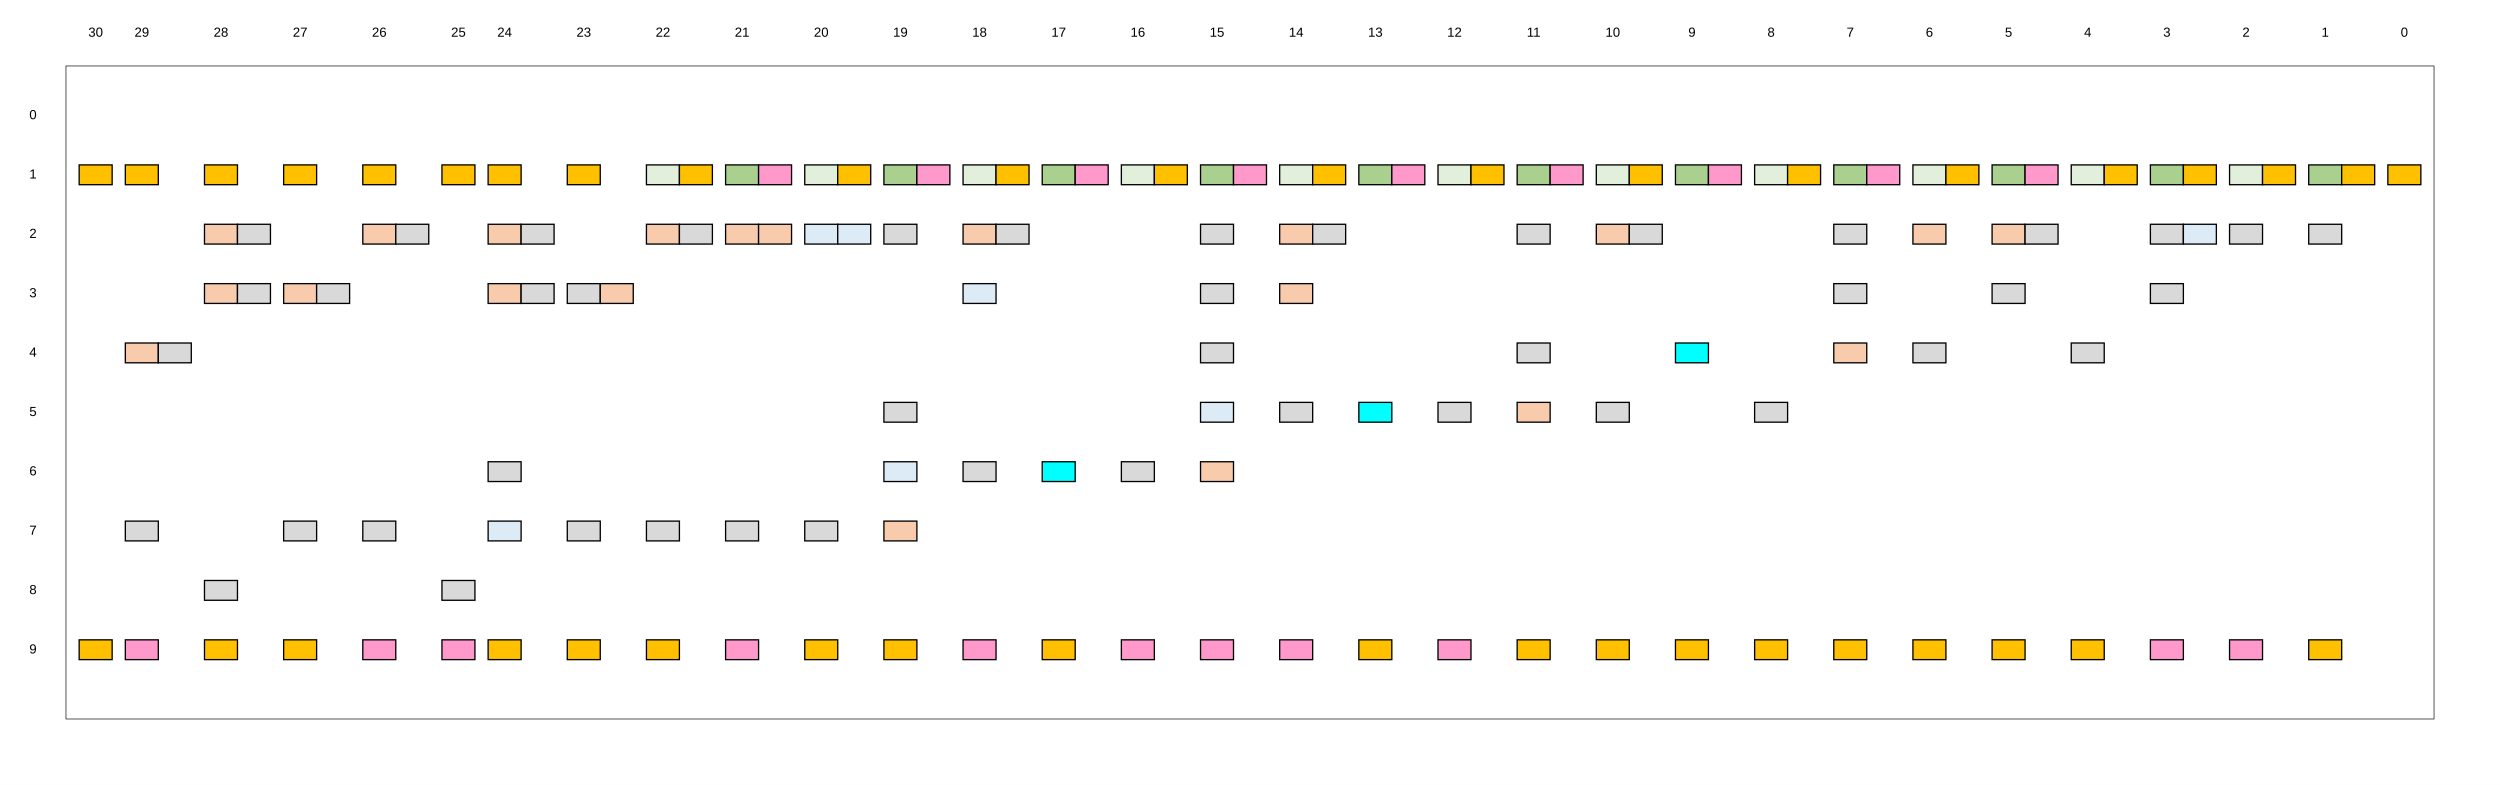
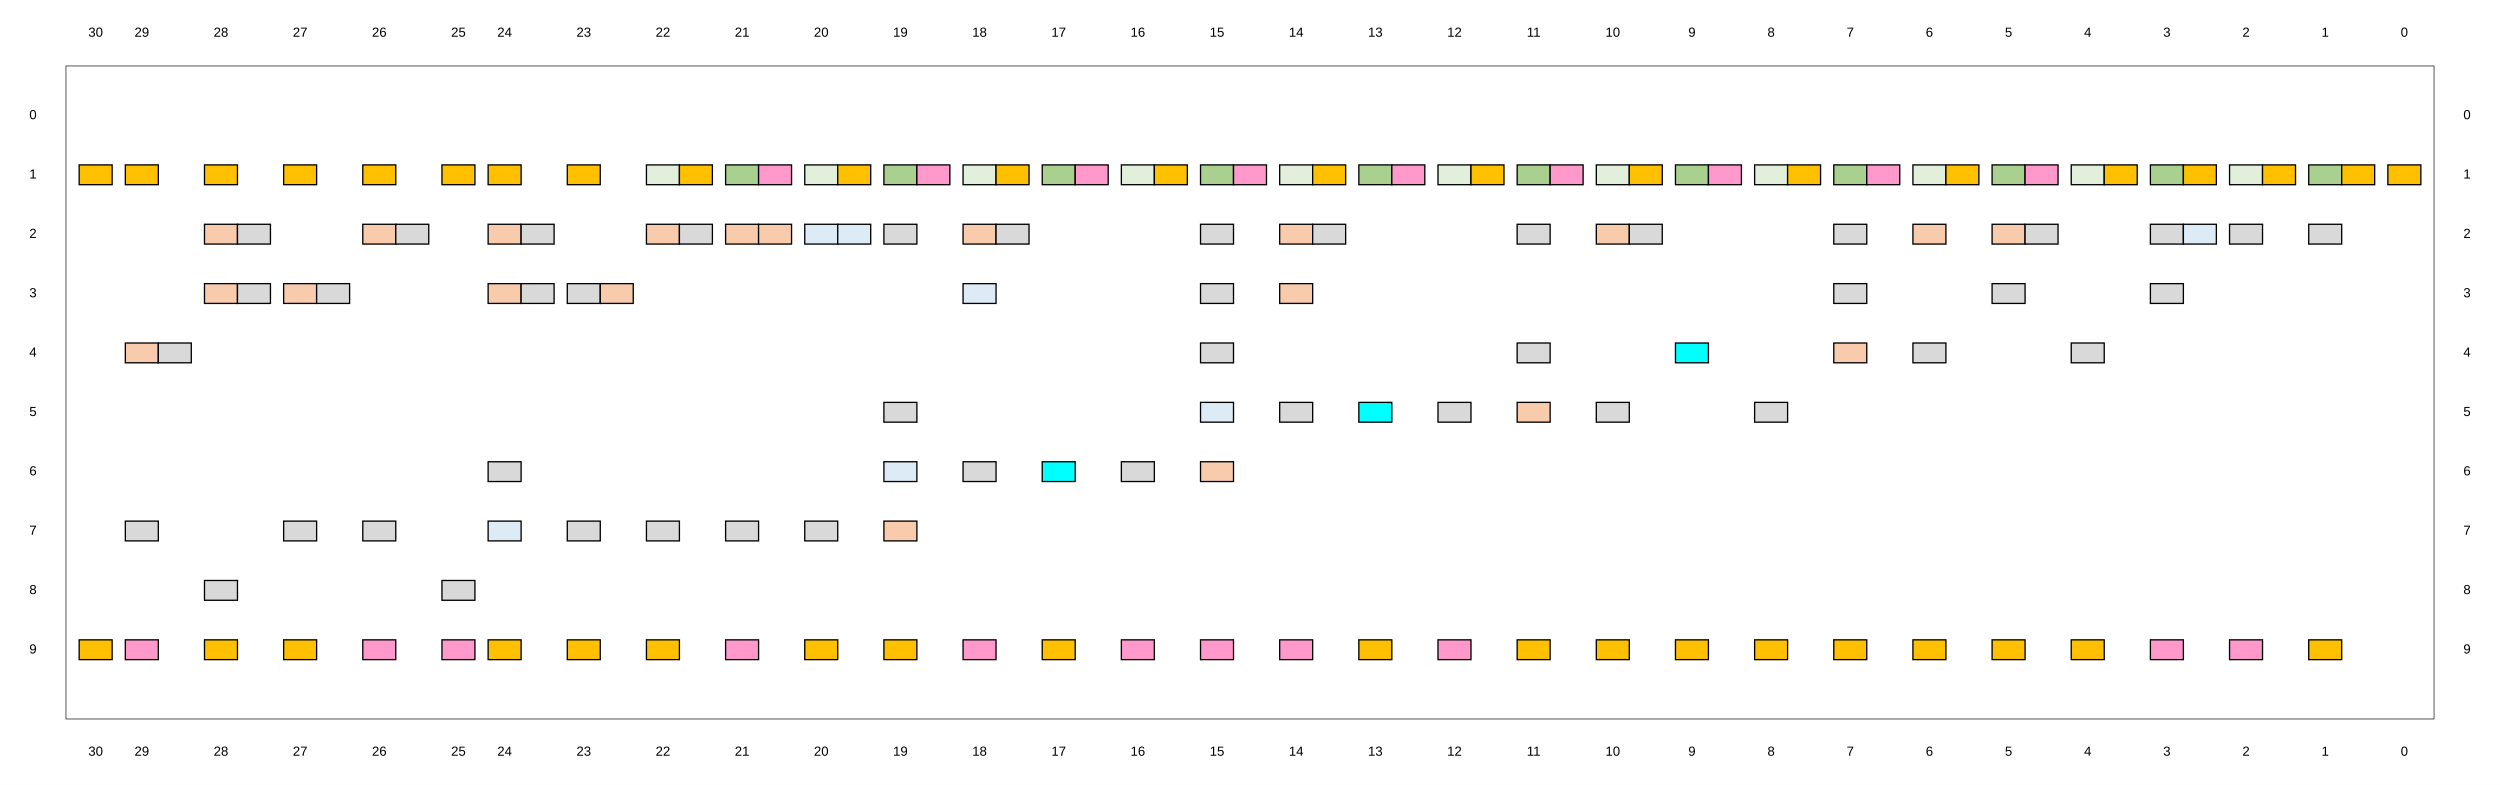
<svg xmlns="http://www.w3.org/2000/svg" viewBox="0 0 3790 1190">
  <rect fill="white" height="100%" width="100%" x="0" y="0" />
  <rect fill="white" height="990" stroke="black" stroke-width="1" width="3590" x="100" y="100" />
  <text dominant-baseline="middle" font-family="Arial" font-size="20" text-anchor="middle" x="50" y="175">
0
</text>
+   <text dominant-baseline="middle" font-family="Arial" font-size="20" text-anchor="middle" x="3740" y="175">
+ 0
+ </text>
  <text dominant-baseline="middle" font-family="Arial" font-size="20" text-anchor="middle" x="50" y="265">
1
</text>
+   <text dominant-baseline="middle" font-family="Arial" font-size="20" text-anchor="middle" x="3740" y="265">
+ 1
+ </text>
  <text dominant-baseline="middle" font-family="Arial" font-size="20" text-anchor="middle" x="50" y="355">
2
</text>
+   <text dominant-baseline="middle" font-family="Arial" font-size="20" text-anchor="middle" x="3740" y="355">
+ 2
+ </text>
  <text dominant-baseline="middle" font-family="Arial" font-size="20" text-anchor="middle" x="50" y="445">
3
</text>
+   <text dominant-baseline="middle" font-family="Arial" font-size="20" text-anchor="middle" x="3740" y="445">
+ 3
+ </text>
  <text dominant-baseline="middle" font-family="Arial" font-size="20" text-anchor="middle" x="50" y="535">
4
</text>
+   <text dominant-baseline="middle" font-family="Arial" font-size="20" text-anchor="middle" x="3740" y="535">
+ 4
+ </text>
  <text dominant-baseline="middle" font-family="Arial" font-size="20" text-anchor="middle" x="50" y="625">
5
</text>
+   <text dominant-baseline="middle" font-family="Arial" font-size="20" text-anchor="middle" x="3740" y="625">
+ 5
+ </text>
  <text dominant-baseline="middle" font-family="Arial" font-size="20" text-anchor="middle" x="50" y="715">
6
</text>
+   <text dominant-baseline="middle" font-family="Arial" font-size="20" text-anchor="middle" x="3740" y="715">
+ 6
+ </text>
  <text dominant-baseline="middle" font-family="Arial" font-size="20" text-anchor="middle" x="50" y="805">
7
</text>
+   <text dominant-baseline="middle" font-family="Arial" font-size="20" text-anchor="middle" x="3740" y="805">
+ 7
+ </text>
  <text dominant-baseline="middle" font-family="Arial" font-size="20" text-anchor="middle" x="50" y="895">
8
</text>
+   <text dominant-baseline="middle" font-family="Arial" font-size="20" text-anchor="middle" x="3740" y="895">
+ 8
+ </text>
  <text dominant-baseline="middle" font-family="Arial" font-size="20" text-anchor="middle" x="50" y="985">
9
</text>
+   <text dominant-baseline="middle" font-family="Arial" font-size="20" text-anchor="middle" x="3740" y="985">
+ 9
+ </text>
  <text dominant-baseline="middle" font-family="Arial" font-size="20" text-anchor="middle" x="3645" y="50">
0
</text>
+   <text dominant-baseline="middle" font-family="Arial" font-size="20" text-anchor="middle" x="3645" y="1140">
+ 0
+ </text>
  <text dominant-baseline="middle" font-family="Arial" font-size="20" text-anchor="middle" x="3525" y="50">
1
</text>
+   <text dominant-baseline="middle" font-family="Arial" font-size="20" text-anchor="middle" x="3525" y="1140">
+ 1
+ </text>
  <text dominant-baseline="middle" font-family="Arial" font-size="20" text-anchor="middle" x="3405" y="50">
2
</text>
+   <text dominant-baseline="middle" font-family="Arial" font-size="20" text-anchor="middle" x="3405" y="1140">
+ 2
+ </text>
  <text dominant-baseline="middle" font-family="Arial" font-size="20" text-anchor="middle" x="3285" y="50">
3
</text>
+   <text dominant-baseline="middle" font-family="Arial" font-size="20" text-anchor="middle" x="3285" y="1140">
+ 3
+ </text>
  <text dominant-baseline="middle" font-family="Arial" font-size="20" text-anchor="middle" x="3165" y="50">
4
</text>
+   <text dominant-baseline="middle" font-family="Arial" font-size="20" text-anchor="middle" x="3165" y="1140">
+ 4
+ </text>
  <text dominant-baseline="middle" font-family="Arial" font-size="20" text-anchor="middle" x="3045" y="50">
5
</text>
+   <text dominant-baseline="middle" font-family="Arial" font-size="20" text-anchor="middle" x="3045" y="1140">
+ 5
+ </text>
  <text dominant-baseline="middle" font-family="Arial" font-size="20" text-anchor="middle" x="2925" y="50">
6
</text>
+   <text dominant-baseline="middle" font-family="Arial" font-size="20" text-anchor="middle" x="2925" y="1140">
+ 6
+ </text>
  <text dominant-baseline="middle" font-family="Arial" font-size="20" text-anchor="middle" x="2805" y="50">
7
</text>
+   <text dominant-baseline="middle" font-family="Arial" font-size="20" text-anchor="middle" x="2805" y="1140">
+ 7
+ </text>
  <text dominant-baseline="middle" font-family="Arial" font-size="20" text-anchor="middle" x="2685" y="50">
8
</text>
+   <text dominant-baseline="middle" font-family="Arial" font-size="20" text-anchor="middle" x="2685" y="1140">
+ 8
+ </text>
  <text dominant-baseline="middle" font-family="Arial" font-size="20" text-anchor="middle" x="2565" y="50">
9
</text>
+   <text dominant-baseline="middle" font-family="Arial" font-size="20" text-anchor="middle" x="2565" y="1140">
+ 9
+ </text>
  <text dominant-baseline="middle" font-family="Arial" font-size="20" text-anchor="middle" x="2445" y="50">
10
</text>
+   <text dominant-baseline="middle" font-family="Arial" font-size="20" text-anchor="middle" x="2445" y="1140">
+ 10
+ </text>
  <text dominant-baseline="middle" font-family="Arial" font-size="20" text-anchor="middle" x="2325" y="50">
11
</text>
+   <text dominant-baseline="middle" font-family="Arial" font-size="20" text-anchor="middle" x="2325" y="1140">
+ 11
+ </text>
  <text dominant-baseline="middle" font-family="Arial" font-size="20" text-anchor="middle" x="2205" y="50">
12
</text>
+   <text dominant-baseline="middle" font-family="Arial" font-size="20" text-anchor="middle" x="2205" y="1140">
+ 12
+ </text>
  <text dominant-baseline="middle" font-family="Arial" font-size="20" text-anchor="middle" x="2085" y="50">
13
</text>
+   <text dominant-baseline="middle" font-family="Arial" font-size="20" text-anchor="middle" x="2085" y="1140">
+ 13
+ </text>
  <text dominant-baseline="middle" font-family="Arial" font-size="20" text-anchor="middle" x="1965" y="50">
14
</text>
+   <text dominant-baseline="middle" font-family="Arial" font-size="20" text-anchor="middle" x="1965" y="1140">
+ 14
+ </text>
  <text dominant-baseline="middle" font-family="Arial" font-size="20" text-anchor="middle" x="1845" y="50">
15
</text>
+   <text dominant-baseline="middle" font-family="Arial" font-size="20" text-anchor="middle" x="1845" y="1140">
+ 15
+ </text>
  <text dominant-baseline="middle" font-family="Arial" font-size="20" text-anchor="middle" x="1725" y="50">
16
</text>
+   <text dominant-baseline="middle" font-family="Arial" font-size="20" text-anchor="middle" x="1725" y="1140">
+ 16
+ </text>
  <text dominant-baseline="middle" font-family="Arial" font-size="20" text-anchor="middle" x="1605" y="50">
17
</text>
+   <text dominant-baseline="middle" font-family="Arial" font-size="20" text-anchor="middle" x="1605" y="1140">
+ 17
+ </text>
  <text dominant-baseline="middle" font-family="Arial" font-size="20" text-anchor="middle" x="1485" y="50">
18
</text>
+   <text dominant-baseline="middle" font-family="Arial" font-size="20" text-anchor="middle" x="1485" y="1140">
+ 18
+ </text>
  <text dominant-baseline="middle" font-family="Arial" font-size="20" text-anchor="middle" x="1365" y="50">
19
</text>
+   <text dominant-baseline="middle" font-family="Arial" font-size="20" text-anchor="middle" x="1365" y="1140">
+ 19
+ </text>
  <text dominant-baseline="middle" font-family="Arial" font-size="20" text-anchor="middle" x="1245" y="50">
20
</text>
+   <text dominant-baseline="middle" font-family="Arial" font-size="20" text-anchor="middle" x="1245" y="1140">
+ 20
+ </text>
  <text dominant-baseline="middle" font-family="Arial" font-size="20" text-anchor="middle" x="1125" y="50">
21
</text>
+   <text dominant-baseline="middle" font-family="Arial" font-size="20" text-anchor="middle" x="1125" y="1140">
+ 21
+ </text>
  <text dominant-baseline="middle" font-family="Arial" font-size="20" text-anchor="middle" x="1005" y="50">
22
</text>
+   <text dominant-baseline="middle" font-family="Arial" font-size="20" text-anchor="middle" x="1005" y="1140">
+ 22
+ </text>
  <text dominant-baseline="middle" font-family="Arial" font-size="20" text-anchor="middle" x="885" y="50">
23
</text>
+   <text dominant-baseline="middle" font-family="Arial" font-size="20" text-anchor="middle" x="885" y="1140">
+ 23
+ </text>
  <text dominant-baseline="middle" font-family="Arial" font-size="20" text-anchor="middle" x="765" y="50">
24
</text>
+   <text dominant-baseline="middle" font-family="Arial" font-size="20" text-anchor="middle" x="765" y="1140">
+ 24
+ </text>
  <text dominant-baseline="middle" font-family="Arial" font-size="20" text-anchor="middle" x="695" y="50">
25
</text>
+   <text dominant-baseline="middle" font-family="Arial" font-size="20" text-anchor="middle" x="695" y="1140">
+ 25
+ </text>
  <text dominant-baseline="middle" font-family="Arial" font-size="20" text-anchor="middle" x="575" y="50">
26
</text>
+   <text dominant-baseline="middle" font-family="Arial" font-size="20" text-anchor="middle" x="575" y="1140">
+ 26
+ </text>
  <text dominant-baseline="middle" font-family="Arial" font-size="20" text-anchor="middle" x="455" y="50">
27
</text>
+   <text dominant-baseline="middle" font-family="Arial" font-size="20" text-anchor="middle" x="455" y="1140">
+ 27
+ </text>
  <text dominant-baseline="middle" font-family="Arial" font-size="20" text-anchor="middle" x="335" y="50">
28
</text>
+   <text dominant-baseline="middle" font-family="Arial" font-size="20" text-anchor="middle" x="335" y="1140">
+ 28
+ </text>
  <text dominant-baseline="middle" font-family="Arial" font-size="20" text-anchor="middle" x="215" y="50">
29
</text>
+   <text dominant-baseline="middle" font-family="Arial" font-size="20" text-anchor="middle" x="215" y="1140">
+ 29
+ </text>
  <text dominant-baseline="middle" font-family="Arial" font-size="20" text-anchor="middle" x="145" y="50">
+ 30
+ </text>
+   <text dominant-baseline="middle" font-family="Arial" font-size="20" text-anchor="middle" x="145" y="1140">
30
</text>
  <rect fill="#FFC000" height="30" stroke="black" stroke-width="2" width="50" x="3620" y="250" />
  <rect fill="#A9D08E" height="30" stroke="black" stroke-width="2" width="50" x="3500" y="250" />
  <rect fill="#FFC000" height="30" stroke="black" stroke-width="2" width="50" x="3550" y="250" />
  <rect fill="#D9D9D9" height="30" stroke="black" stroke-width="2" width="50" x="3500" y="340" />
  <rect fill="#FFC000" height="30" stroke="black" stroke-width="2" width="50" x="3500" y="970" />
  <rect fill="#E2EFDA" height="30" stroke="black" stroke-width="2" width="50" x="3380" y="250" />
  <rect fill="#FFC000" height="30" stroke="black" stroke-width="2" width="50" x="3430" y="250" />
  <rect fill="#D9D9D9" height="30" stroke="black" stroke-width="2" width="50" x="3380" y="340" />
  <rect fill="#FF99CC" height="30" stroke="black" stroke-width="2" width="50" x="3380" y="970" />
  <rect fill="#A9D08E" height="30" stroke="black" stroke-width="2" width="50" x="3260" y="250" />
  <rect fill="#FFC000" height="30" stroke="black" stroke-width="2" width="50" x="3310" y="250" />
  <rect fill="#D9D9D9" height="30" stroke="black" stroke-width="2" width="50" x="3260" y="340" />
  <rect fill="#DDEBF7" height="30" stroke="black" stroke-width="2" width="50" x="3310" y="340" />
  <rect fill="#D9D9D9" height="30" stroke="black" stroke-width="2" width="50" x="3260" y="430" />
  <rect fill="#FF99CC" height="30" stroke="black" stroke-width="2" width="50" x="3260" y="970" />
  <rect fill="#E2EFDA" height="30" stroke="black" stroke-width="2" width="50" x="3140" y="250" />
  <rect fill="#FFC000" height="30" stroke="black" stroke-width="2" width="50" x="3190" y="250" />
  <rect fill="#D9D9D9" height="30" stroke="black" stroke-width="2" width="50" x="3140" y="520" />
  <rect fill="#FFC000" height="30" stroke="black" stroke-width="2" width="50" x="3140" y="970" />
  <rect fill="#A9D08E" height="30" stroke="black" stroke-width="2" width="50" x="3020" y="250" />
  <rect fill="#FF99CC" height="30" stroke="black" stroke-width="2" width="50" x="3070" y="250" />
  <rect fill="#F8CBAD" height="30" stroke="black" stroke-width="2" width="50" x="3020" y="340" />
  <rect fill="#D9D9D9" height="30" stroke="black" stroke-width="2" width="50" x="3070" y="340" />
  <rect fill="#D9D9D9" height="30" stroke="black" stroke-width="2" width="50" x="3020" y="430" />
  <rect fill="#FFC000" height="30" stroke="black" stroke-width="2" width="50" x="3020" y="970" />
  <rect fill="#E2EFDA" height="30" stroke="black" stroke-width="2" width="50" x="2900" y="250" />
  <rect fill="#FFC000" height="30" stroke="black" stroke-width="2" width="50" x="2950" y="250" />
  <rect fill="#F8CBAD" height="30" stroke="black" stroke-width="2" width="50" x="2900" y="340" />
  <rect fill="#D9D9D9" height="30" stroke="black" stroke-width="2" width="50" x="2900" y="520" />
  <rect fill="#FFC000" height="30" stroke="black" stroke-width="2" width="50" x="2900" y="970" />
  <rect fill="#A9D08E" height="30" stroke="black" stroke-width="2" width="50" x="2780" y="250" />
  <rect fill="#FF99CC" height="30" stroke="black" stroke-width="2" width="50" x="2830" y="250" />
  <rect fill="#D9D9D9" height="30" stroke="black" stroke-width="2" width="50" x="2780" y="340" />
  <rect fill="#D9D9D9" height="30" stroke="black" stroke-width="2" width="50" x="2780" y="430" />
  <rect fill="#F8CBAD" height="30" stroke="black" stroke-width="2" width="50" x="2780" y="520" />
  <rect fill="#FFC000" height="30" stroke="black" stroke-width="2" width="50" x="2780" y="970" />
  <rect fill="#E2EFDA" height="30" stroke="black" stroke-width="2" width="50" x="2660" y="250" />
  <rect fill="#FFC000" height="30" stroke="black" stroke-width="2" width="50" x="2710" y="250" />
  <rect fill="#D9D9D9" height="30" stroke="black" stroke-width="2" width="50" x="2660" y="610" />
  <rect fill="#FFC000" height="30" stroke="black" stroke-width="2" width="50" x="2660" y="970" />
  <rect fill="#A9D08E" height="30" stroke="black" stroke-width="2" width="50" x="2540" y="250" />
  <rect fill="#FF99CC" height="30" stroke="black" stroke-width="2" width="50" x="2590" y="250" />
  <rect fill="#00FFFF" height="30" stroke="black" stroke-width="2" width="50" x="2540" y="520" />
  <rect fill="#FFC000" height="30" stroke="black" stroke-width="2" width="50" x="2540" y="970" />
  <rect fill="#E2EFDA" height="30" stroke="black" stroke-width="2" width="50" x="2420" y="250" />
  <rect fill="#FFC000" height="30" stroke="black" stroke-width="2" width="50" x="2470" y="250" />
  <rect fill="#F8CBAD" height="30" stroke="black" stroke-width="2" width="50" x="2420" y="340" />
  <rect fill="#D9D9D9" height="30" stroke="black" stroke-width="2" width="50" x="2470" y="340" />
  <rect fill="#D9D9D9" height="30" stroke="black" stroke-width="2" width="50" x="2420" y="610" />
  <rect fill="#FFC000" height="30" stroke="black" stroke-width="2" width="50" x="2420" y="970" />
  <rect fill="#A9D08E" height="30" stroke="black" stroke-width="2" width="50" x="2300" y="250" />
  <rect fill="#FF99CC" height="30" stroke="black" stroke-width="2" width="50" x="2350" y="250" />
  <rect fill="#D9D9D9" height="30" stroke="black" stroke-width="2" width="50" x="2300" y="340" />
  <rect fill="#D9D9D9" height="30" stroke="black" stroke-width="2" width="50" x="2300" y="520" />
  <rect fill="#F8CBAD" height="30" stroke="black" stroke-width="2" width="50" x="2300" y="610" />
  <rect fill="#FFC000" height="30" stroke="black" stroke-width="2" width="50" x="2300" y="970" />
  <rect fill="#E2EFDA" height="30" stroke="black" stroke-width="2" width="50" x="2180" y="250" />
  <rect fill="#FFC000" height="30" stroke="black" stroke-width="2" width="50" x="2230" y="250" />
  <rect fill="#D9D9D9" height="30" stroke="black" stroke-width="2" width="50" x="2180" y="610" />
  <rect fill="#FF99CC" height="30" stroke="black" stroke-width="2" width="50" x="2180" y="970" />
  <rect fill="#A9D08E" height="30" stroke="black" stroke-width="2" width="50" x="2060" y="250" />
  <rect fill="#FF99CC" height="30" stroke="black" stroke-width="2" width="50" x="2110" y="250" />
  <rect fill="#00FFFF" height="30" stroke="black" stroke-width="2" width="50" x="2060" y="610" />
  <rect fill="#FFC000" height="30" stroke="black" stroke-width="2" width="50" x="2060" y="970" />
  <rect fill="#E2EFDA" height="30" stroke="black" stroke-width="2" width="50" x="1940" y="250" />
  <rect fill="#FFC000" height="30" stroke="black" stroke-width="2" width="50" x="1990" y="250" />
  <rect fill="#F8CBAD" height="30" stroke="black" stroke-width="2" width="50" x="1940" y="340" />
  <rect fill="#D9D9D9" height="30" stroke="black" stroke-width="2" width="50" x="1990" y="340" />
  <rect fill="#F8CBAD" height="30" stroke="black" stroke-width="2" width="50" x="1940" y="430" />
  <rect fill="#D9D9D9" height="30" stroke="black" stroke-width="2" width="50" x="1940" y="610" />
  <rect fill="#FF99CC" height="30" stroke="black" stroke-width="2" width="50" x="1940" y="970" />
  <rect fill="#A9D08E" height="30" stroke="black" stroke-width="2" width="50" x="1820" y="250" />
  <rect fill="#FF99CC" height="30" stroke="black" stroke-width="2" width="50" x="1870" y="250" />
  <rect fill="#D9D9D9" height="30" stroke="black" stroke-width="2" width="50" x="1820" y="340" />
  <rect fill="#D9D9D9" height="30" stroke="black" stroke-width="2" width="50" x="1820" y="430" />
  <rect fill="#D9D9D9" height="30" stroke="black" stroke-width="2" width="50" x="1820" y="520" />
  <rect fill="#DDEBF7" height="30" stroke="black" stroke-width="2" width="50" x="1820" y="610" />
  <rect fill="#F8CBAD" height="30" stroke="black" stroke-width="2" width="50" x="1820" y="700" />
  <rect fill="#FF99CC" height="30" stroke="black" stroke-width="2" width="50" x="1820" y="970" />
  <rect fill="#E2EFDA" height="30" stroke="black" stroke-width="2" width="50" x="1700" y="250" />
  <rect fill="#FFC000" height="30" stroke="black" stroke-width="2" width="50" x="1750" y="250" />
  <rect fill="#D9D9D9" height="30" stroke="black" stroke-width="2" width="50" x="1700" y="700" />
  <rect fill="#FF99CC" height="30" stroke="black" stroke-width="2" width="50" x="1700" y="970" />
  <rect fill="#A9D08E" height="30" stroke="black" stroke-width="2" width="50" x="1580" y="250" />
  <rect fill="#FF99CC" height="30" stroke="black" stroke-width="2" width="50" x="1630" y="250" />
  <rect fill="#00FFFF" height="30" stroke="black" stroke-width="2" width="50" x="1580" y="700" />
  <rect fill="#FFC000" height="30" stroke="black" stroke-width="2" width="50" x="1580" y="970" />
  <rect fill="#E2EFDA" height="30" stroke="black" stroke-width="2" width="50" x="1460" y="250" />
  <rect fill="#FFC000" height="30" stroke="black" stroke-width="2" width="50" x="1510" y="250" />
  <rect fill="#F8CBAD" height="30" stroke="black" stroke-width="2" width="50" x="1460" y="340" />
  <rect fill="#D9D9D9" height="30" stroke="black" stroke-width="2" width="50" x="1510" y="340" />
  <rect fill="#DDEBF7" height="30" stroke="black" stroke-width="2" width="50" x="1460" y="430" />
  <rect fill="#D9D9D9" height="30" stroke="black" stroke-width="2" width="50" x="1460" y="700" />
  <rect fill="#FF99CC" height="30" stroke="black" stroke-width="2" width="50" x="1460" y="970" />
  <rect fill="#A9D08E" height="30" stroke="black" stroke-width="2" width="50" x="1340" y="250" />
  <rect fill="#FF99CC" height="30" stroke="black" stroke-width="2" width="50" x="1390" y="250" />
  <rect fill="#D9D9D9" height="30" stroke="black" stroke-width="2" width="50" x="1340" y="340" />
  <rect fill="#D9D9D9" height="30" stroke="black" stroke-width="2" width="50" x="1340" y="610" />
  <rect fill="#DDEBF7" height="30" stroke="black" stroke-width="2" width="50" x="1340" y="700" />
  <rect fill="#F8CBAD" height="30" stroke="black" stroke-width="2" width="50" x="1340" y="790" />
  <rect fill="#FFC000" height="30" stroke="black" stroke-width="2" width="50" x="1340" y="970" />
  <rect fill="#E2EFDA" height="30" stroke="black" stroke-width="2" width="50" x="1220" y="250" />
  <rect fill="#FFC000" height="30" stroke="black" stroke-width="2" width="50" x="1270" y="250" />
  <rect fill="#DDEBF7" height="30" stroke="black" stroke-width="2" width="50" x="1220" y="340" />
  <rect fill="#DDEBF7" height="30" stroke="black" stroke-width="2" width="50" x="1270" y="340" />
  <rect fill="#D9D9D9" height="30" stroke="black" stroke-width="2" width="50" x="1220" y="790" />
  <rect fill="#FFC000" height="30" stroke="black" stroke-width="2" width="50" x="1220" y="970" />
  <rect fill="#A9D08E" height="30" stroke="black" stroke-width="2" width="50" x="1100" y="250" />
  <rect fill="#FF99CC" height="30" stroke="black" stroke-width="2" width="50" x="1150" y="250" />
  <rect fill="#F8CBAD" height="30" stroke="black" stroke-width="2" width="50" x="1100" y="340" />
  <rect fill="#F8CBAD" height="30" stroke="black" stroke-width="2" width="50" x="1150" y="340" />
  <rect fill="#D9D9D9" height="30" stroke="black" stroke-width="2" width="50" x="1100" y="790" />
  <rect fill="#FF99CC" height="30" stroke="black" stroke-width="2" width="50" x="1100" y="970" />
  <rect fill="#E2EFDA" height="30" stroke="black" stroke-width="2" width="50" x="980" y="250" />
  <rect fill="#FFC000" height="30" stroke="black" stroke-width="2" width="50" x="1030" y="250" />
  <rect fill="#F8CBAD" height="30" stroke="black" stroke-width="2" width="50" x="980" y="340" />
  <rect fill="#D9D9D9" height="30" stroke="black" stroke-width="2" width="50" x="1030" y="340" />
  <rect fill="#D9D9D9" height="30" stroke="black" stroke-width="2" width="50" x="980" y="790" />
  <rect fill="#FFC000" height="30" stroke="black" stroke-width="2" width="50" x="980" y="970" />
  <rect fill="#FFC000" height="30" stroke="black" stroke-width="2" width="50" x="860" y="250" />
  <rect fill="#D9D9D9" height="30" stroke="black" stroke-width="2" width="50" x="860" y="430" />
  <rect fill="#F8CBAD" height="30" stroke="black" stroke-width="2" width="50" x="910" y="430" />
  <rect fill="#D9D9D9" height="30" stroke="black" stroke-width="2" width="50" x="860" y="790" />
  <rect fill="#FFC000" height="30" stroke="black" stroke-width="2" width="50" x="860" y="970" />
  <rect fill="#FFC000" height="30" stroke="black" stroke-width="2" width="50" x="740" y="250" />
  <rect fill="#F8CBAD" height="30" stroke="black" stroke-width="2" width="50" x="740" y="340" />
  <rect fill="#D9D9D9" height="30" stroke="black" stroke-width="2" width="50" x="790" y="340" />
  <rect fill="#F8CBAD" height="30" stroke="black" stroke-width="2" width="50" x="740" y="430" />
  <rect fill="#D9D9D9" height="30" stroke="black" stroke-width="2" width="50" x="790" y="430" />
  <rect fill="#D9D9D9" height="30" stroke="black" stroke-width="2" width="50" x="740" y="700" />
  <rect fill="#DDEBF7" height="30" stroke="black" stroke-width="2" width="50" x="740" y="790" />
  <rect fill="#FFC000" height="30" stroke="black" stroke-width="2" width="50" x="740" y="970" />
  <rect fill="#FFC000" height="30" stroke="black" stroke-width="2" width="50" x="670" y="250" />
  <rect fill="#D9D9D9" height="30" stroke="black" stroke-width="2" width="50" x="670" y="880" />
  <rect fill="#FF99CC" height="30" stroke="black" stroke-width="2" width="50" x="670" y="970" />
  <rect fill="#FFC000" height="30" stroke="black" stroke-width="2" width="50" x="550" y="250" />
  <rect fill="#F8CBAD" height="30" stroke="black" stroke-width="2" width="50" x="550" y="340" />
  <rect fill="#D9D9D9" height="30" stroke="black" stroke-width="2" width="50" x="600" y="340" />
  <rect fill="#D9D9D9" height="30" stroke="black" stroke-width="2" width="50" x="550" y="790" />
  <rect fill="#FF99CC" height="30" stroke="black" stroke-width="2" width="50" x="550" y="970" />
  <rect fill="#FFC000" height="30" stroke="black" stroke-width="2" width="50" x="430" y="250" />
  <rect fill="#F8CBAD" height="30" stroke="black" stroke-width="2" width="50" x="430" y="430" />
  <rect fill="#D9D9D9" height="30" stroke="black" stroke-width="2" width="50" x="480" y="430" />
  <rect fill="#D9D9D9" height="30" stroke="black" stroke-width="2" width="50" x="430" y="790" />
  <rect fill="#FFC000" height="30" stroke="black" stroke-width="2" width="50" x="430" y="970" />
  <rect fill="#FFC000" height="30" stroke="black" stroke-width="2" width="50" x="310" y="250" />
  <rect fill="#F8CBAD" height="30" stroke="black" stroke-width="2" width="50" x="310" y="340" />
  <rect fill="#D9D9D9" height="30" stroke="black" stroke-width="2" width="50" x="360" y="340" />
  <rect fill="#F8CBAD" height="30" stroke="black" stroke-width="2" width="50" x="310" y="430" />
  <rect fill="#D9D9D9" height="30" stroke="black" stroke-width="2" width="50" x="360" y="430" />
  <rect fill="#D9D9D9" height="30" stroke="black" stroke-width="2" width="50" x="310" y="880" />
  <rect fill="#FFC000" height="30" stroke="black" stroke-width="2" width="50" x="310" y="970" />
  <rect fill="#FFC000" height="30" stroke="black" stroke-width="2" width="50" x="190" y="250" />
  <rect fill="#F8CBAD" height="30" stroke="black" stroke-width="2" width="50" x="190" y="520" />
  <rect fill="#D9D9D9" height="30" stroke="black" stroke-width="2" width="50" x="240" y="520" />
  <rect fill="#D9D9D9" height="30" stroke="black" stroke-width="2" width="50" x="190" y="790" />
  <rect fill="#FF99CC" height="30" stroke="black" stroke-width="2" width="50" x="190" y="970" />
  <rect fill="#FFC000" height="30" stroke="black" stroke-width="2" width="50" x="120" y="250" />
  <rect fill="#FFC000" height="30" stroke="black" stroke-width="2" width="50" x="120" y="970" />
</svg>
